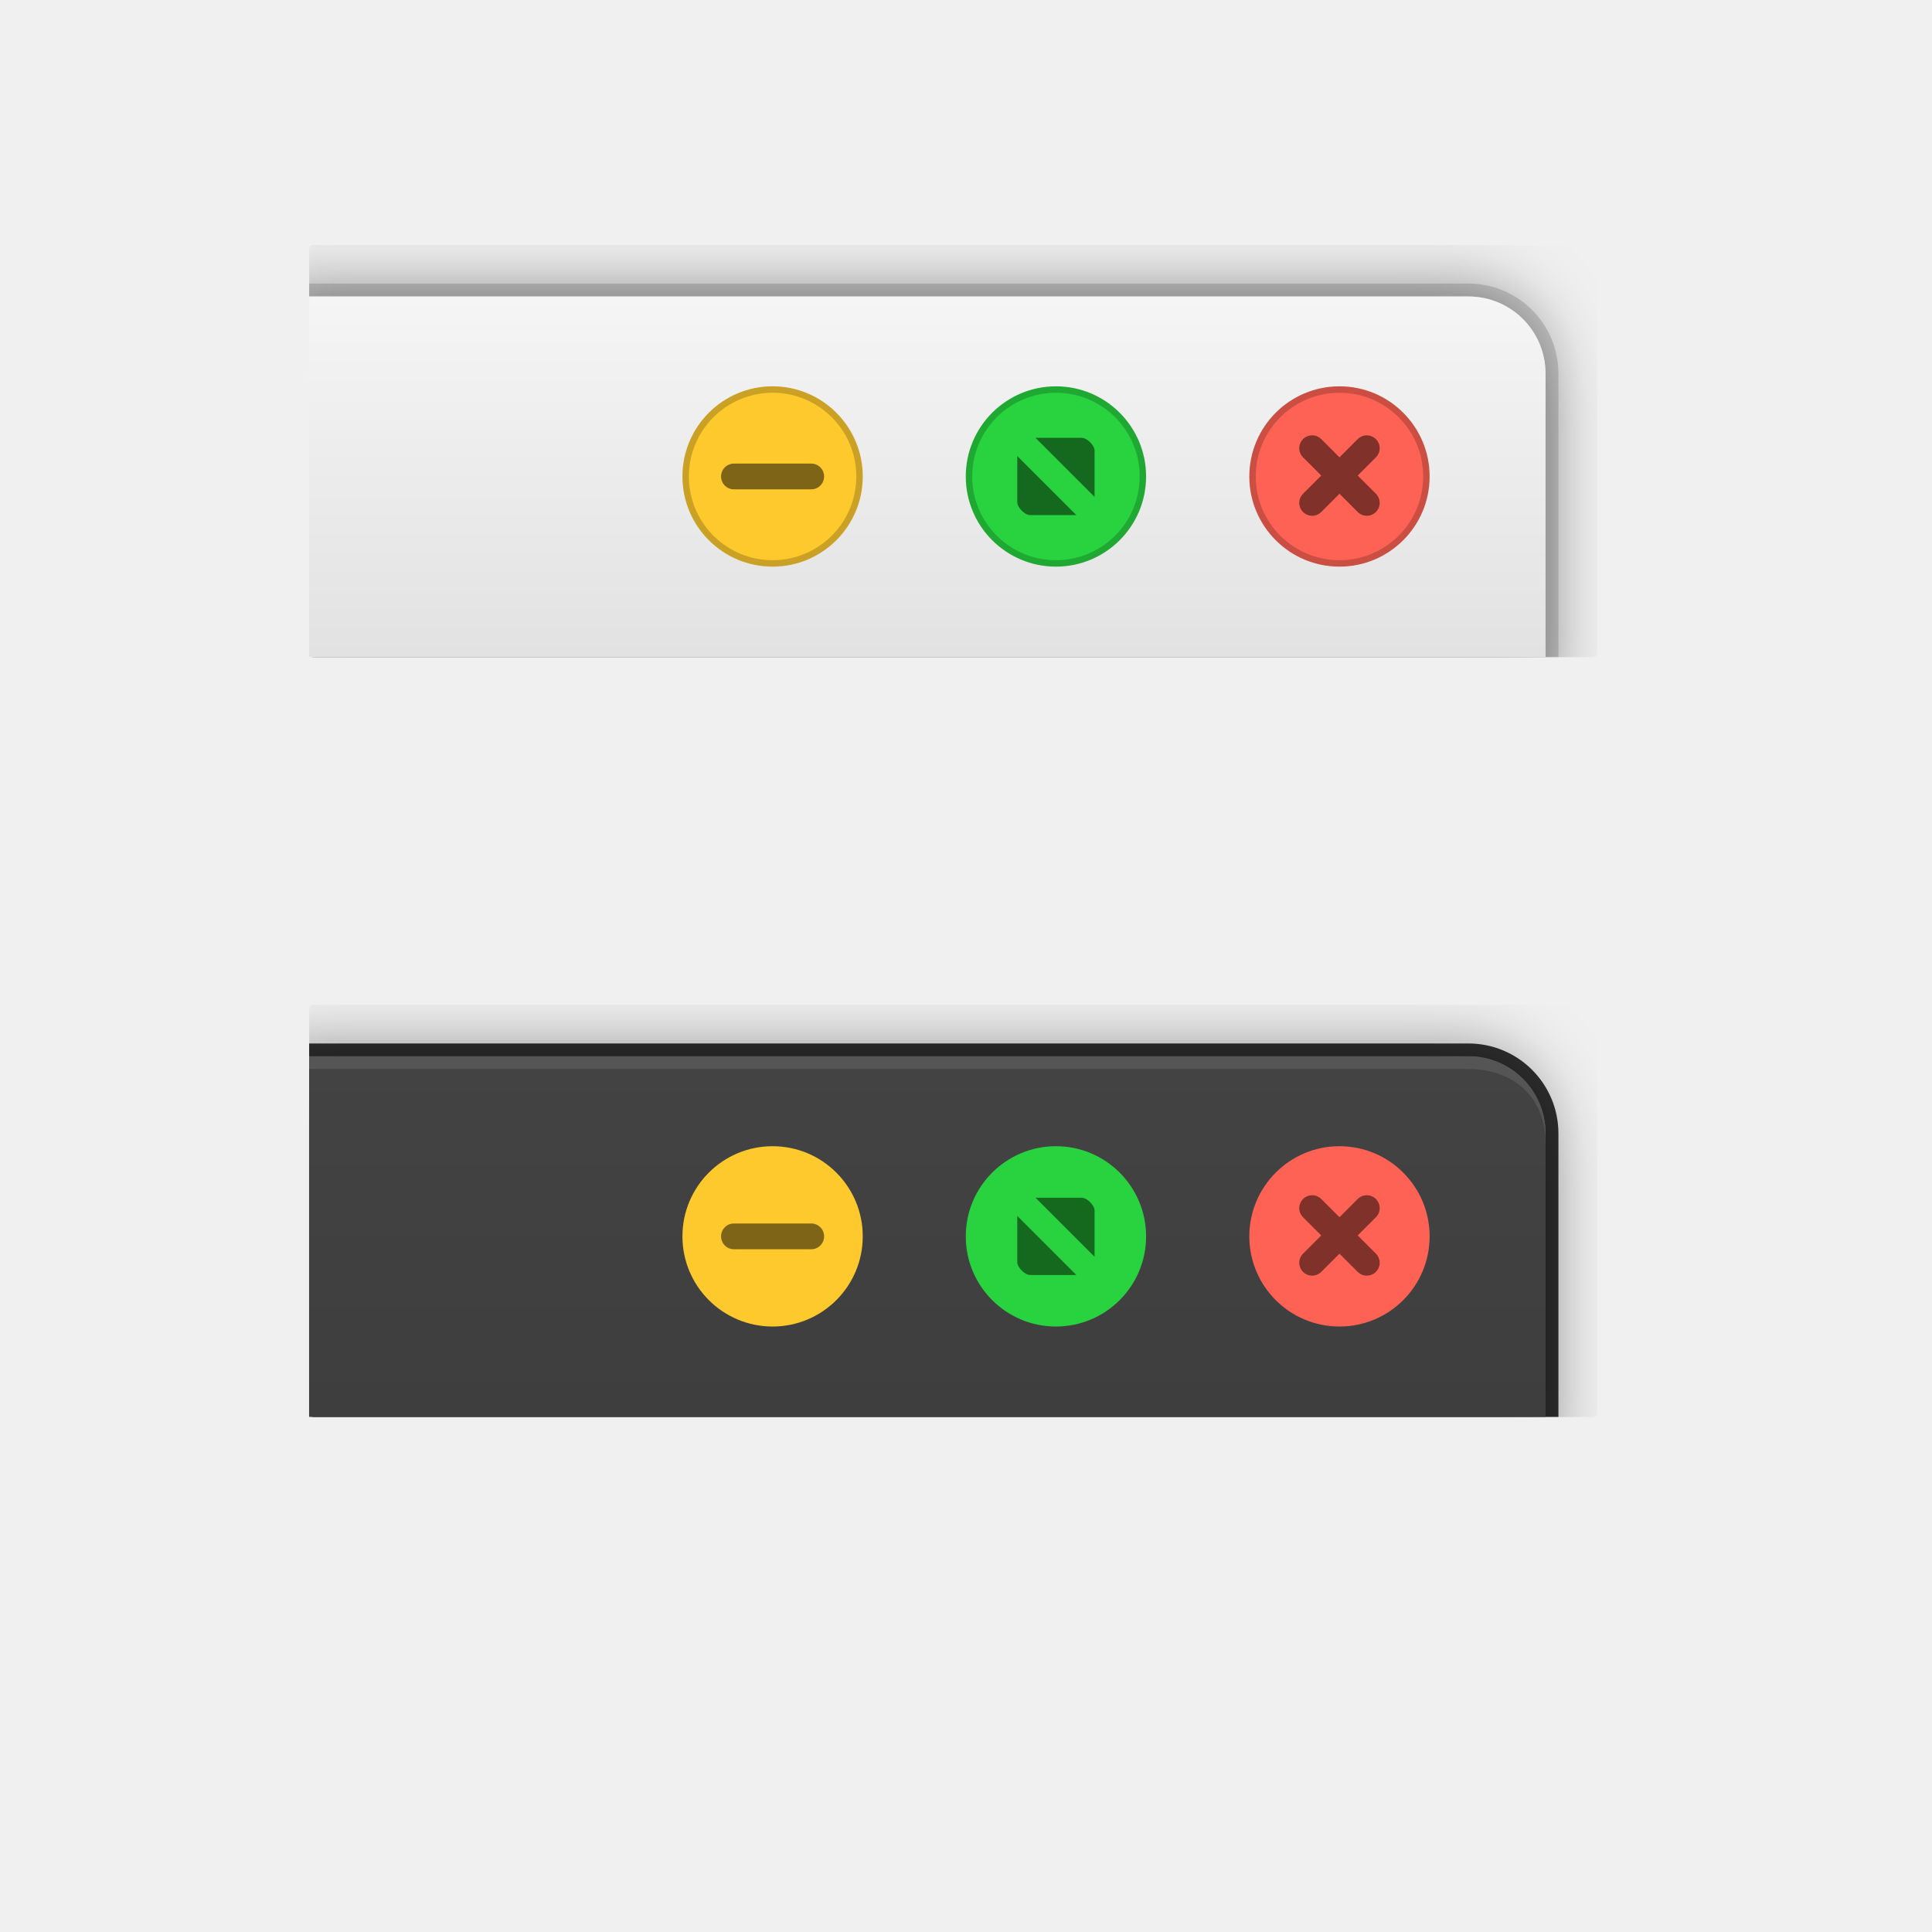
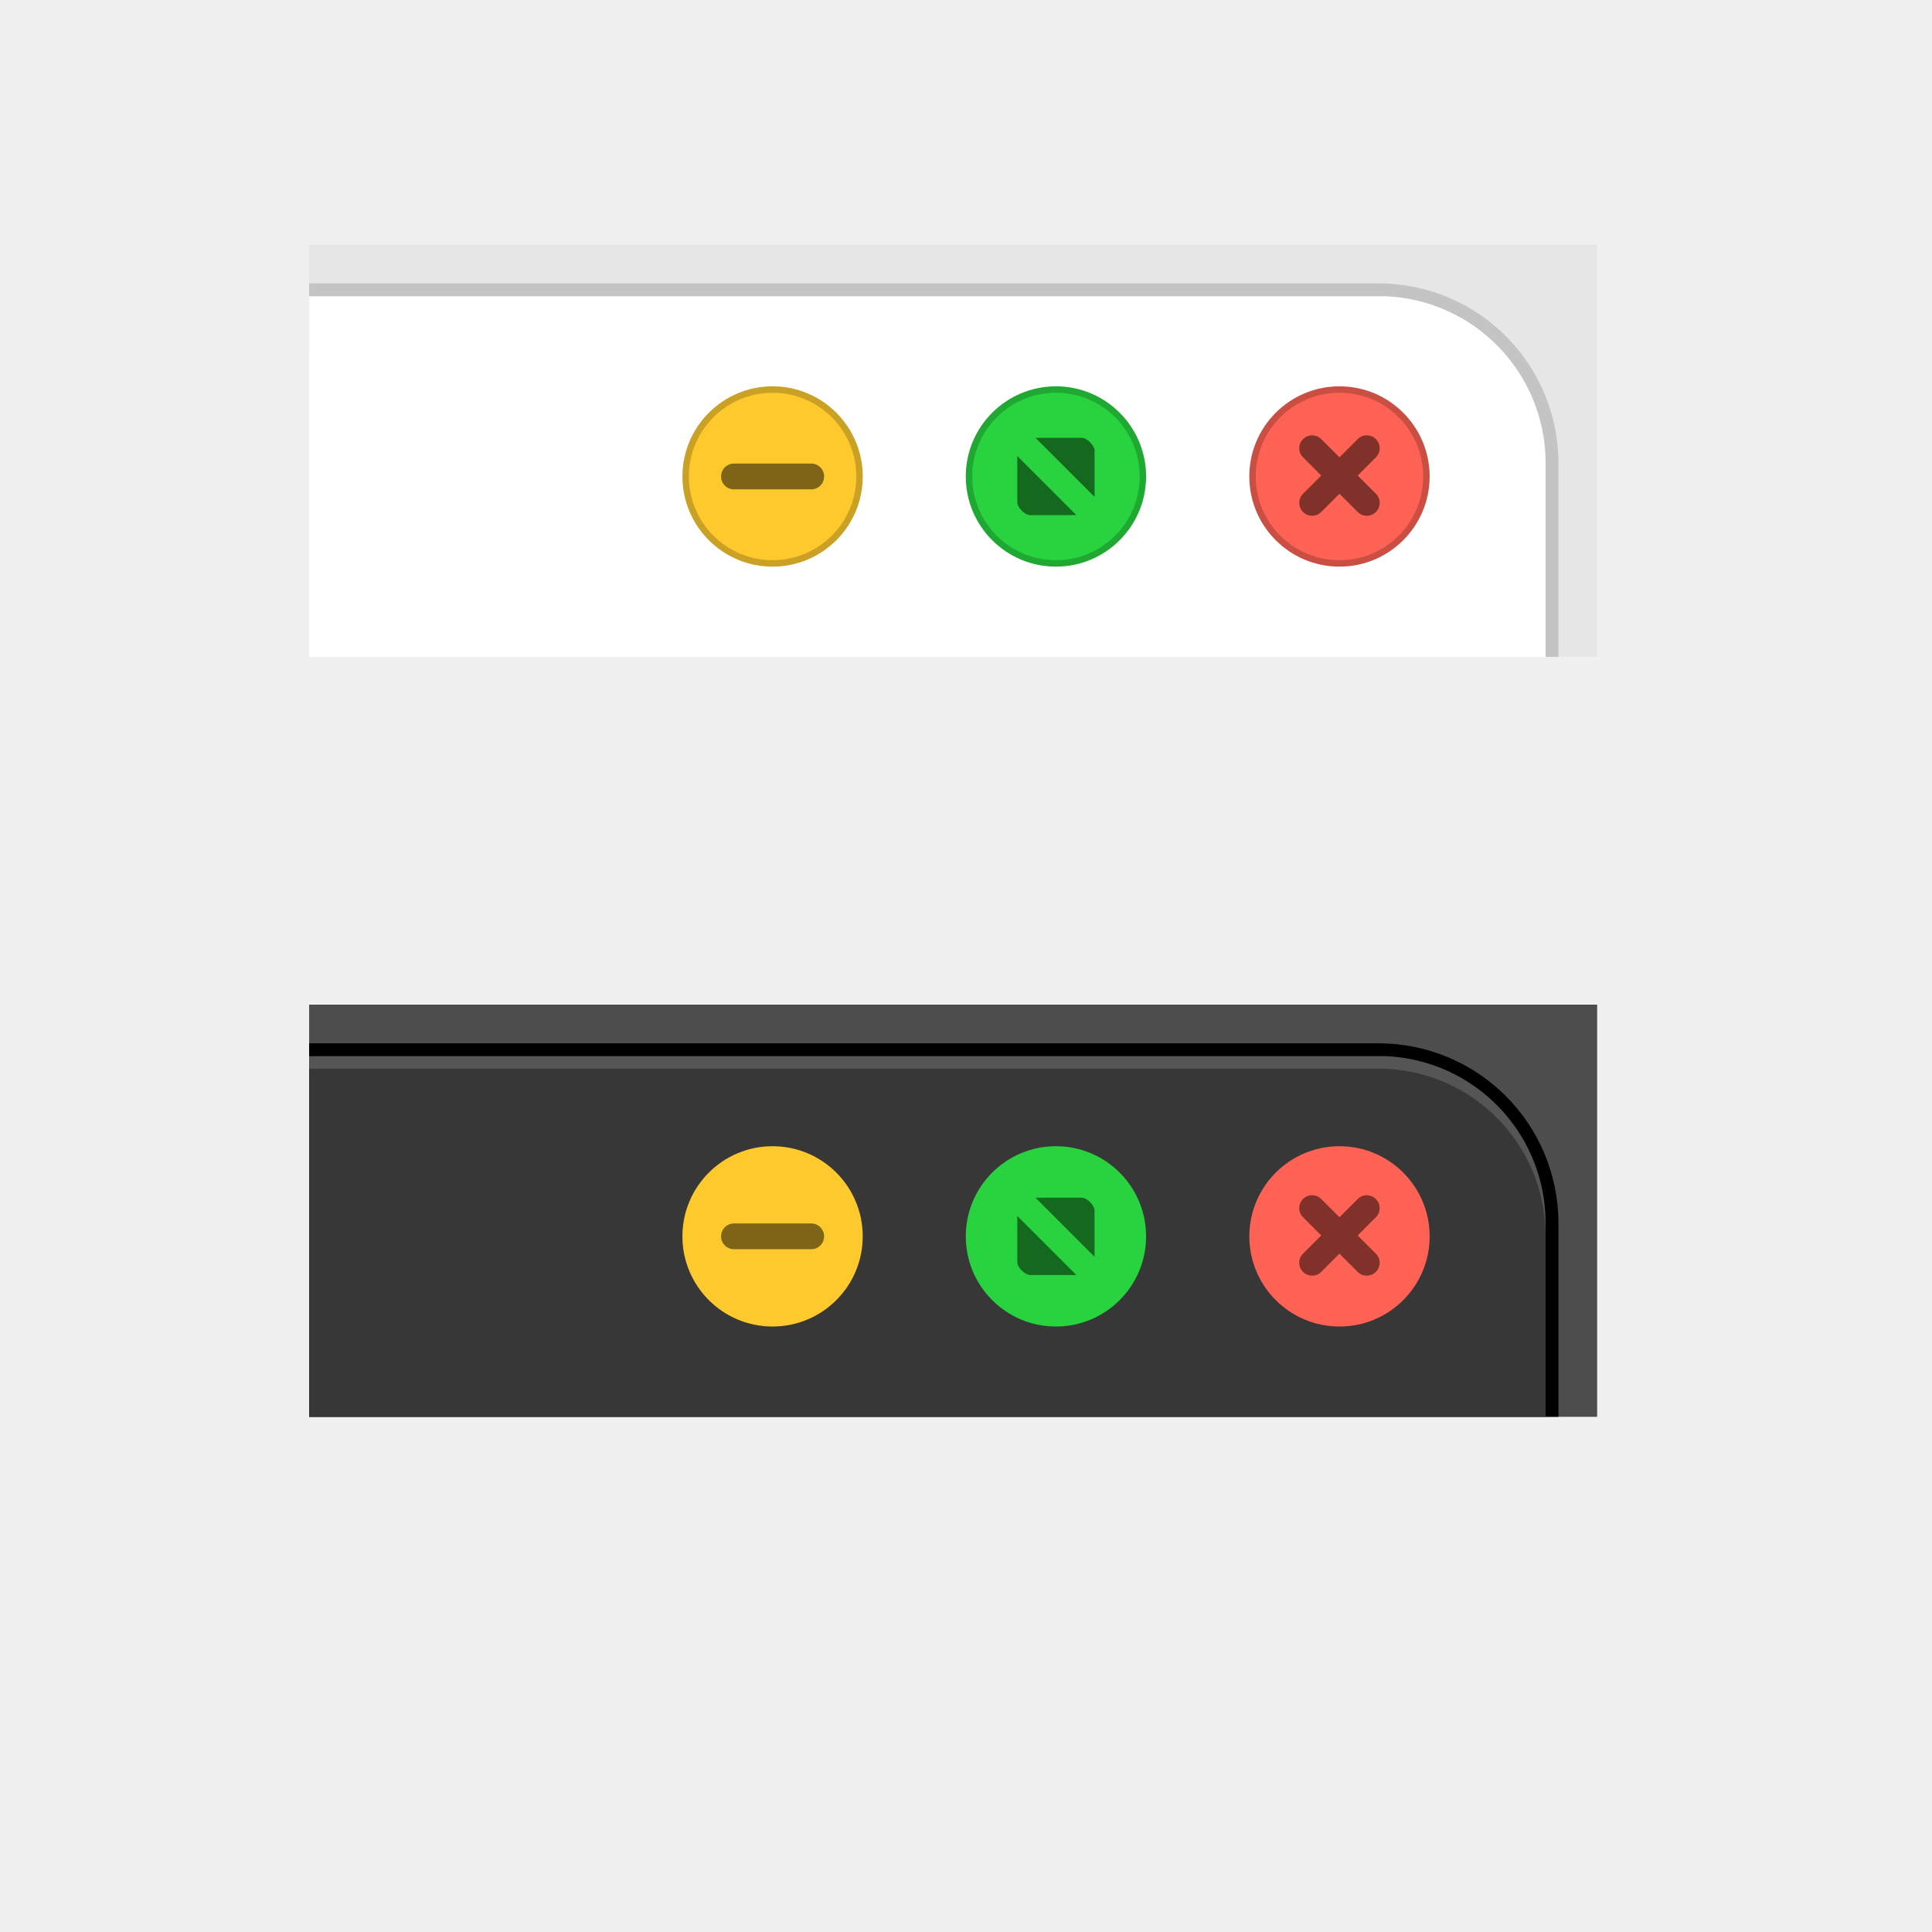
- <svg xmlns="http://www.w3.org/2000/svg" width="150" height="150" version="1.1" viewBox="0 0 39.687 39.688">
-   <defs>
-     <clipPath id="clipPath1084">
-       <rect x="6.35" y="262.34" width="26.458" height="8.467" rx=".087" ry=".078" fill="#ffffff" opacity=".15" style="paint-order:stroke fill markers" />
-     </clipPath>
-     <linearGradient id="linearGradient1094" x1="19.844" x2="19.844" y1="270.81" y2="263.4" gradientUnits="userSpaceOnUse">
-       <stop stop-color="#e2e2e2" offset="0" />
-       <stop stop-color="#f5f5f5" offset="1" />
-     </linearGradient>
-     <filter id="filter1152" x="-.062" y="-.213" width="1.124" height="1.425" color-interpolation-filters="sRGB">
-       <feGaussianBlur stdDeviation="0.656" />
-     </filter>
-     <clipPath id="clipPath1164">
-       <rect x="7.132" y="262.47" width="25.644" height="7.397" rx=".084" ry=".068" fill="#ffffff" opacity=".15" style="paint-order:stroke fill markers" />
-     </clipPath>
-     <linearGradient id="linearGradient1244" x1="19.844" x2="19.844" y1="270.81" y2="263.4" gradientUnits="userSpaceOnUse">
-       <stop stop-color="#3e3e3e" offset="0" />
-       <stop stop-color="#434343" offset="1" />
-     </linearGradient>
-   </defs>
-   <g id="thumbnail-light" transform="translate(0,-257.31)">
-     <path transform="matrix(1.0318,0,0,1.1446,-1.0081,-38.08)" d="m6.35 263.4 23.812-1e-5c0.879 0 1.587 0.708 1.587 1.587v4.233l1e-6 1.587h-25.4l-6e-7 -1.587v-4.233z" clip-path="url(#clipPath1164)" fill="#000000" filter="url(#filter1152)" opacity=".5" style="paint-order:stroke fill markers" />
-     <path d="m6.35 263.4 23.812-1e-5c0.879 0 1.587 0.708 1.587 1.587v4.233l1e-6 1.587h-25.4l-6e-7 -1.587v-4.233z" clip-path="url(#clipPath1084)" fill="#ffffff" opacity=".15" stroke="#000000" stroke-linecap="round" stroke-width=".529" style="paint-order:stroke fill markers" />
-     <path d="m6.35 263.4 23.812-1e-5c0.879 0 1.587 0.708 1.587 1.587v4.233l1e-6 1.587h-25.4l-6e-7 -1.587v-4.233z" fill="url(#linearGradient1094)" style="paint-order:stroke fill markers" />
-     <g id="titlebutton-close-hover" transform="matrix(.26458 0 0 .26458 -52.123 322.3)">
-       <rect x="293" y="-216.64" width="16" height="16" ry="1.6931e-5" opacity="0" stroke-width=".474" style="paint-order:markers stroke fill" />
-       <g transform="translate(294,-215.64)" enable-background="new">
-         <g transform="translate(-5,-1033.4)">
-           <path d="m12 1047.4c3.866 0 7-3.134 7-7s-3.134-7-7-7c-3.866 0-7 3.134-7 7s3.134 7 7 7" fill="#cb4e43" fill-rule="evenodd" />
-           <path d="m12 1046.9c3.59 0 6.5-2.91 6.5-6.5 0-3.59-2.91-6.5-6.5-6.5-3.59 0-6.5 2.91-6.5 6.5 0 3.59 2.91 6.5 6.5 6.5" fill="#fe6254" fill-rule="evenodd" />
-           <path d="m9.172 1037.5c-0.392 0.392-0.392 1.022 0 1.414l1.414 1.414-1.414 1.414c-0.392 0.392-0.392 1.022 0 1.414 0.392 0.392 1.022 0.392 1.414 0l1.414-1.414 1.414 1.414c0.392 0.392 1.022 0.392 1.414 0 0.392-0.392 0.392-1.022 0-1.414l-1.414-1.414 1.414-1.414c0.392-0.392 0.392-1.022 0-1.414-0.392-0.392-1.022-0.392-1.414 0l-1.414 1.414-1.414-1.414c-0.392-0.392-1.022-0.392-1.414 0z" enable-background="new" fill="#000000" opacity=".5" />
+ <svg xmlns="http://www.w3.org/2000/svg" width="150" height="150" version="1.1" viewBox="0 0 39.687 39.688" id="svg120">
+   <defs id="defs21" />
+   <g id="thumbnail-light">
+     <rect id="rect2641" width="26.459" height="8.467" x="6.35" y="5.027" rx="0" ry="0" style="fill:#e6e6e6" />
+     <path id="path2437" d="M 6.35,5.821 V 13.494 H 32.014 V 9.525 c 0,-2.052 -1.652,-3.704 -3.704,-3.704 z" style="opacity:0.15;fill:#000000;stroke-width:0.265" />
+     <path id="path2439" style="fill:#ffffff" d="M 6.351,6.086 6.35,7.673 V 11.906 13.494 H 31.75 V 11.906 9.502 C 31.74,7.658 30.294,6.168 28.469,6.086 Z" />
+     <path id="path2465" style="opacity:0.15;fill:#ffffff;stroke-width:1" d="m 6.35,6.085 v 0.26 h 22.118 c 1.825,0.082 3.271,1.572 3.281,3.416 V 9.501 C 31.739,7.658 30.293,6.167 28.468,6.085 Z" />
+     <g id="titlebutton-close-hover" transform="matrix(0.26458,0,0,0.26458,-52.123,64.99)">
+       <rect x="293" y="-216.64" width="16" height="16" ry="1.6931001e-05" opacity="0" stroke-width="0.474" style="paint-order:markers stroke fill" id="rect29" />
+       <g transform="translate(294,-215.64)" enable-background="new" id="g39">
+         <g transform="translate(-5,-1033.4)" id="g37">
+           <path d="m 12,1047.4 c 3.866,0 7,-3.134 7,-7 0,-3.866 -3.134,-7 -7,-7 -3.866,0 -7,3.134 -7,7 0,3.866 3.134,7 7,7" fill="#cb4e43" fill-rule="evenodd" id="path31" />
+           <path d="m 12,1046.9 c 3.59,0 6.5,-2.91 6.5,-6.5 0,-3.59 -2.91,-6.5 -6.5,-6.5 -3.59,0 -6.5,2.91 -6.5,6.5 0,3.59 2.91,6.5 6.5,6.5" fill="#fe6254" fill-rule="evenodd" id="path33" />
+           <path d="m 9.172,1037.5 c -0.392,0.392 -0.392,1.022 0,1.414 l 1.414,1.414 -1.414,1.414 c -0.392,0.392 -0.392,1.022 0,1.414 0.392,0.392 1.022,0.392 1.414,0 l 1.414,-1.414 1.414,1.414 c 0.392,0.392 1.022,0.392 1.414,0 0.392,-0.392 0.392,-1.022 0,-1.414 l -1.414,-1.414 1.414,-1.414 c 0.392,-0.392 0.392,-1.022 0,-1.414 -0.392,-0.392 -1.022,-0.392 -1.414,0 L 12,1038.914 10.586,1037.5 c -0.392,-0.392 -1.022,-0.392 -1.414,0 z" enable-background="new" fill="#000000" opacity="0.5" id="path35" />
        </g>
      </g>
    </g>
-     <g id="titlebutton-maximize-hover" transform="matrix(.26458 0 0 .26458 -52.656 322.3)">
-       <rect x="273" y="-216.64" width="16" height="16" ry="1.6931e-5" opacity="0" stroke-width=".474" style="paint-order:markers stroke fill" />
-       <g transform="translate(274,-215.64)" enable-background="new">
-         <g transform="translate(-5,-1033.4)">
-           <path d="m12 1047.4c3.866 0 7-3.134 7-7s-3.134-7-7-7c-3.866 0-7 3.134-7 7s3.134 7 7 7" fill="#20a932" fill-rule="evenodd" />
-           <path d="m12 1046.9c3.59 0 6.5-2.91 6.5-6.5 0-3.59-2.91-6.5-6.5-6.5-3.59 0-6.5 2.91-6.5 6.5 0 3.59 2.91 6.5 6.5 6.5" fill="#28d33f" fill-rule="evenodd" />
-           <path d="m10.414 1037.4 4.586 4.586v-3.586c0-0.415-0.585-1-1-1zm-1.414 1.414v3.586c0 0.415 0.585 1 1 1h3.586z" fill="#000000" opacity=".5" />
+     <g id="titlebutton-maximize-hover" transform="matrix(0.26458,0,0,0.26458,-52.656,64.99)">
+       <rect x="273" y="-216.64" width="16" height="16" ry="1.6931001e-05" opacity="0" stroke-width="0.474" style="paint-order:markers stroke fill" id="rect42" />
+       <g transform="translate(274,-215.64)" enable-background="new" id="g52">
+         <g transform="translate(-5,-1033.4)" id="g50">
+           <path d="m 12,1047.4 c 3.866,0 7,-3.134 7,-7 0,-3.866 -3.134,-7 -7,-7 -3.866,0 -7,3.134 -7,7 0,3.866 3.134,7 7,7" fill="#20a932" fill-rule="evenodd" id="path44" />
+           <path d="m 12,1046.9 c 3.59,0 6.5,-2.91 6.5,-6.5 0,-3.59 -2.91,-6.5 -6.5,-6.5 -3.59,0 -6.5,2.91 -6.5,6.5 0,3.59 2.91,6.5 6.5,6.5" fill="#28d33f" fill-rule="evenodd" id="path46" />
+           <path d="m 10.414,1037.4 4.586,4.586 V 1038.4 c 0,-0.415 -0.585,-1 -1,-1 z m -1.414,1.414 v 3.586 c 0,0.415 0.585,1 1,1 h 3.586 z" fill="#000000" opacity="0.5" id="path48" />
        </g>
      </g>
    </g>
-     <g id="titlebutton-minimize-hover" transform="matrix(.26458 0 0 .26458 -53.185 322.3)">
-       <rect x="253" y="-216.64" width="16" height="16" ry="1.6931e-5" opacity="0" stroke-width=".474" style="paint-order:markers stroke fill" />
-       <g transform="translate(254,-215.64)" enable-background="new">
-         <g transform="translate(-5,-1033.4)">
-           <path d="m12 1047.4c3.866 0 7-3.134 7-7s-3.134-7-7-7c-3.866 0-7 3.134-7 7s3.134 7 7 7" fill="#caa124" fill-rule="evenodd" />
-           <path d="m12 1046.9c3.59 0 6.5-2.91 6.5-6.5 0-3.59-2.91-6.5-6.5-6.5-3.59 0-6.5 2.91-6.5 6.5 0 3.59 2.91 6.5 6.5 6.5" fill="#fdc92d" fill-rule="evenodd" />
-           <rect x="8" y="1039.4" width="8" height="2" ry="1" fill="#000000" opacity=".5" />
+     <g id="titlebutton-minimize-hover" transform="matrix(0.26458,0,0,0.26458,-53.185,64.99)">
+       <rect x="253" y="-216.64" width="16" height="16" ry="1.6931001e-05" opacity="0" stroke-width="0.474" style="paint-order:markers stroke fill" id="rect55" />
+       <g transform="translate(254,-215.64)" enable-background="new" id="g65">
+         <g transform="translate(-5,-1033.4)" id="g63">
+           <path d="m 12,1047.4 c 3.866,0 7,-3.134 7,-7 0,-3.866 -3.134,-7 -7,-7 -3.866,0 -7,3.134 -7,7 0,3.866 3.134,7 7,7" fill="#caa124" fill-rule="evenodd" id="path57" />
+           <path d="m 12,1046.9 c 3.59,0 6.5,-2.91 6.5,-6.5 0,-3.59 -2.91,-6.5 -6.5,-6.5 -3.59,0 -6.5,2.91 -6.5,6.5 0,3.59 2.91,6.5 6.5,6.5" fill="#fdc92d" fill-rule="evenodd" id="path59" />
+           <rect x="8" y="1039.4" width="8" height="2" ry="1" fill="#000000" opacity="0.5" id="rect61" />
        </g>
      </g>
    </g>
  </g>
-   <g id="thumbnail-dark" transform="translate(0,-241.7)">
-     <path transform="matrix(1.0318,0,0,1.1446,-1.0081,-38.08)" d="m6.35 263.4 23.812-1e-5c0.879 0 1.587 0.708 1.587 1.587v4.233l1e-6 1.587h-25.4l-6e-7 -1.587v-4.233z" clip-path="url(#clipPath1164)" fill="#000000" filter="url(#filter1152)" opacity=".5" style="paint-order:stroke fill markers" />
-     <path d="m6.35 263.4 23.812-1e-5c0.879 0 1.587 0.708 1.587 1.587v4.233l1e-6 1.587h-25.4l-6e-7 -1.587v-4.233z" clip-path="url(#clipPath1084)" fill="#424242" opacity=".8" stroke="#000000" stroke-linecap="round" stroke-width=".529" style="paint-order:stroke fill markers" />
-     <path d="m6.35 263.4 23.812-1e-5c0.879 0 1.587 0.708 1.587 1.587v4.233l1e-6 1.587h-25.4l-6e-7 -1.587v-4.233z" fill="url(#linearGradient1244)" style="paint-order:stroke fill markers" />
-     <g transform="matrix(.26458 0 0 .26458 -52.123 322.3)">
-       <rect x="293" y="-216.64" width="16" height="16" ry="1.6931e-5" opacity="0" stroke-width=".474" style="paint-order:markers stroke fill" />
-       <g transform="translate(294,-215.64)" enable-background="new">
-         <g transform="translate(-5,-1033.4)">
-           <path d="m12 1047.4c3.866 0 7-3.134 7-7s-3.134-7-7-7c-3.866 0-7 3.134-7 7s3.134 7 7 7" fill="#fe6254" fill-rule="evenodd" />
-           <path d="m12 1046.9c3.59 0 6.5-2.91 6.5-6.5 0-3.59-2.91-6.5-6.5-6.5-3.59 0-6.5 2.91-6.5 6.5 0 3.59 2.91 6.5 6.5 6.5" fill="#fe6254" fill-rule="evenodd" />
-           <path d="m9.172 1037.5c-0.392 0.392-0.392 1.022 0 1.414l1.414 1.414-1.414 1.414c-0.392 0.392-0.392 1.022 0 1.414 0.392 0.392 1.022 0.392 1.414 0l1.414-1.414 1.414 1.414c0.392 0.392 1.022 0.392 1.414 0 0.392-0.392 0.392-1.022 0-1.414l-1.414-1.414 1.414-1.414c0.392-0.392 0.392-1.022 0-1.414-0.392-0.392-1.022-0.392-1.414 0l-1.414 1.414-1.414-1.414c-0.392-0.392-1.022-0.392-1.414 0z" enable-background="new" fill="#000000" opacity=".5" />
+   <g id="thumbnail-dark">
+     <rect id="rect3101" width="26.459" height="8.467" x="6.35" y="20.638" rx="0" ry="0" style="fill:#4d4d4d" />
+     <path id="rect1788" d="m 6.35,21.432 v 7.673 H 32.014 v -3.969 c 0,-2.052 -1.652,-3.704 -3.704,-3.704 z" style="fill:#000000;stroke-width:0.265" />
+     <path id="path73" style="fill:#373737" d="m 6.351,21.697 -5.167e-4,1.587 v 4.233 1.588 H 31.75 v -1.588 -2.405 c -0.01,-1.844 -1.456,-3.334 -3.281,-3.416 z" />
+     <path d="m 27.516,27.25 c 1.023,0 1.852,-0.829 1.852,-1.852 0,-1.023 -0.829,-1.852 -1.852,-1.852 -1.023,0 -1.852,0.829 -1.852,1.852 0,1.023 0.829,1.852 1.852,1.852" fill="#fe6254" fill-rule="evenodd" id="path77" style="stroke-width:0.265" />
+     <path d="m 26.767,24.631 c -0.104,0.104 -0.104,0.271 0,0.374 l 0.374,0.374 -0.374,0.374 c -0.104,0.104 -0.104,0.271 0,0.374 0.104,0.104 0.271,0.104 0.374,0 l 0.374,-0.374 0.374,0.374 c 0.104,0.104 0.271,0.104 0.374,0 0.104,-0.104 0.104,-0.271 0,-0.374 l -0.374,-0.374 0.374,-0.374 c 0.104,-0.104 0.104,-0.271 0,-0.374 -0.104,-0.104 -0.271,-0.104 -0.374,0 L 27.516,25.005 27.141,24.631 c -0.104,-0.104 -0.271,-0.104 -0.374,0 z" enable-background="new" fill="#000000" opacity="0.5" id="path81" style="stroke-width:0.265" />
+     <path d="m 21.691,27.25 c 1.023,0 1.852,-0.829 1.852,-1.852 0,-1.023 -0.829,-1.852 -1.852,-1.852 -1.023,0 -1.852,0.829 -1.852,1.852 0,1.023 0.829,1.852 1.852,1.852" fill="#28d33f" fill-rule="evenodd" id="path91" style="stroke-width:0.265" />
+     <path d="m 21.271,24.604 1.213,1.213 v -0.949 c 0,-0.11 -0.155,-0.265 -0.265,-0.265 z m -0.374,0.374 v 0.949 c 0,0.11 0.155,0.265 0.265,0.265 h 0.949 z" fill="#000000" opacity="0.5" id="path95" style="stroke-width:0.265" />
+     <path d="m 15.87,27.25 c 1.023,0 1.852,-0.829 1.852,-1.852 0,-1.023 -0.829,-1.852 -1.852,-1.852 -1.023,0 -1.852,0.829 -1.852,1.852 0,1.023 0.829,1.852 1.852,1.852" fill="#fdc92d" fill-rule="evenodd" id="path105" style="stroke-width:0.265" />
+     <rect x="14.812" y="25.133" width="2.117" height="0.529" ry="0.265" fill="#000000" opacity="0.5" id="rect109" style="stroke-width:0.265" />
+     <path id="path2212" style="opacity:0.15;fill:#ffffff;stroke-width:1" d="m 6.35,21.696 v 0.26 h 22.118 c 1.825,0.082 3.271,1.572 3.281,3.416 V 25.112 C 31.739,23.268 30.293,21.778 28.468,21.696 Z" />
+   </g>
+   <g id="thumbnail-dark-nord">
+     <rect id="rect3458" width="26.459" height="8.467" x="46.302" y="20.638" rx="0" ry="0" style="fill:#414958;fill-opacity:1" />
+     <path id="path3460" d="m 46.302,21.432 v 7.673 h 25.665 v -3.969 c 0,-2.052 -1.652,-3.704 -3.704,-3.704 z" style="fill:#000000;stroke-width:0.265" />
+     <path id="path3462" style="fill:#2e3440;fill-opacity:1" d="m 46.303,21.697 -5.16e-4,1.587 v 4.233 1.588 h 25.4 v -1.588 -2.405 c -0.01,-1.844 -1.456,-3.334 -3.281,-3.416 z" />
+     <g transform="matrix(0.2645867,0,0,0.2645867,-13.22983,80.6031)" style="display:inline" id="titlebutton-minimize-hover-dark">
+       <rect ry="1.6930764e-05" y="-216.638" x="253" height="16" width="16" id="rect1573-3-4" style="opacity:0;fill:#000000;fill-opacity:1;stroke:none;stroke-width:0.474;stroke-linejoin:miter;stroke-miterlimit:4;stroke-dasharray:none;stroke-opacity:1;paint-order:markers stroke fill" />
+       <g transform="translate(254,-215.6378)" id="titlebutton-minimize-hover-1-7-8" style="enable-background:new">
+         <g transform="translate(-5,-1033.362)" id="g8-9-45-1">
+           <path style="fill:#e6c075;fill-opacity:1;fill-rule:evenodd;stroke:none" d="m 12,1047.362 c 3.866,0 7,-3.134 7,-7 0,-3.866 -3.134,-7 -7,-7 -3.866,0 -7,3.134 -7,7 0,3.866 3.134,7 7,7" id="path2-31-2-2" />
+           <rect style="opacity:0.5;fill:#000000;fill-opacity:1;stroke:none;stroke-width:2;stroke-linecap:round;stroke-linejoin:round;stroke-miterlimit:4;stroke-dasharray:none;stroke-opacity:1" width="8" height="2" x="8" y="1039.36" ry="1" id="rect6-5-8" />
        </g>
      </g>
    </g>
-     <g transform="matrix(.26458 0 0 .26458 -52.656 322.3)">
-       <rect x="273" y="-216.64" width="16" height="16" ry="1.6931e-5" opacity="0" stroke-width=".474" style="paint-order:markers stroke fill" />
-       <g transform="translate(274,-215.64)" enable-background="new">
-         <g transform="translate(-5,-1033.4)">
-           <path d="m12 1047.4c3.866 0 7-3.134 7-7s-3.134-7-7-7c-3.866 0-7 3.134-7 7s3.134 7 7 7" fill="#28d33f" fill-rule="evenodd" />
-           <path d="m12 1046.9c3.59 0 6.5-2.91 6.5-6.5 0-3.59-2.91-6.5-6.5-6.5-3.59 0-6.5 2.91-6.5 6.5 0 3.59 2.91 6.5 6.5 6.5" fill="#28d33f" fill-rule="evenodd" />
-           <path d="m10.414 1037.4 4.586 4.586v-3.586c0-0.415-0.585-1-1-1zm-1.414 1.414v3.586c0 0.415 0.585 1 1 1h3.586z" fill="#000000" opacity=".5" />
+     <path id="path3476" style="opacity:0.15;fill:#ffffff;stroke-width:1" d="m 46.302,21.696 v 0.26 h 22.118 c 1.825,0.082 3.271,1.572 3.281,3.416 v -0.26 c -0.01,-1.844 -1.456,-3.334 -3.281,-3.416 z" />
+     <g transform="matrix(0.2645867,0,0,0.2645867,-12.17149,80.6031)" style="display:inline" id="titlebutton-close-hover-dark">
+       <rect ry="1.6930764e-05" y="-216.638" x="293" height="16" width="16" id="rect1577-8-3" style="opacity:0;fill:#000000;fill-opacity:1;stroke:none;stroke-width:0.474;stroke-linejoin:miter;stroke-miterlimit:4;stroke-dasharray:none;stroke-opacity:1;paint-order:markers stroke fill" />
+       <g transform="translate(294,-215.6378)" id="titlebutton-close-hover-1-4-0" style="enable-background:new">
+         <g transform="translate(-5,-1033.362)" id="g8-5-3">
+           <path style="fill:#bf5f69;fill-opacity:1;fill-rule:evenodd;stroke:none" d="m 12,1047.362 c 3.866,0 7,-3.134 7,-7 0,-3.866 -3.134,-7 -7,-7 -3.866,0 -7,3.134 -7,7 0,3.866 3.134,7 7,7" id="path2-62-0-0" />
+           <path style="opacity:0.5;fill:#000000;fill-opacity:1;stroke:none;stroke-width:2;stroke-linecap:round;stroke-linejoin:round;stroke-miterlimit:4;stroke-dasharray:none;stroke-opacity:1;enable-background:new" d="m 9.172,1037.534 c -0.392,0.392 -0.392,1.022 0,1.414 l 1.414,1.414 -1.414,1.414 c -0.392,0.392 -0.392,1.022 0,1.414 0.392,0.392 1.022,0.392 1.414,0 L 12,1041.776 l 1.414,1.414 c 0.392,0.392 1.022,0.392 1.414,0 0.392,-0.392 0.392,-1.022 0,-1.414 l -1.414,-1.414 1.414,-1.414 c 0.392,-0.392 0.392,-1.022 0,-1.414 -0.392,-0.392 -1.022,-0.392 -1.414,0 L 12,1038.948 l -1.414,-1.414 c -0.392,-0.392 -1.022,-0.392 -1.414,0 z" id="path6-36-9" />
        </g>
      </g>
    </g>
-     <g transform="matrix(.26458 0 0 .26458 -53.185 322.3)">
-       <rect x="253" y="-216.64" width="16" height="16" ry="1.6931e-5" opacity="0" stroke-width=".474" style="paint-order:markers stroke fill" />
-       <g transform="translate(254,-215.64)" enable-background="new">
-         <g transform="translate(-5,-1033.4)">
-           <path d="m12 1047.4c3.866 0 7-3.134 7-7s-3.134-7-7-7c-3.866 0-7 3.134-7 7s3.134 7 7 7" fill="#fdc92d" fill-rule="evenodd" />
-           <path d="m12 1046.9c3.59 0 6.5-2.91 6.5-6.5 0-3.59-2.91-6.5-6.5-6.5-3.59 0-6.5 2.91-6.5 6.5 0 3.59 2.91 6.5 6.5 6.5" fill="#fdc92d" fill-rule="evenodd" />
-           <rect x="8" y="1039.4" width="8" height="2" ry="1" fill="#000000" opacity=".5" />
+     <g transform="matrix(0.2645867,0,0,0.2645867,-12.70066,80.6031)" style="display:inline" id="titlebutton-maximize-hover-dark">
+       <rect style="opacity:0;fill:#000000;fill-opacity:1;stroke:none;stroke-width:0.474;stroke-linejoin:miter;stroke-miterlimit:4;stroke-dasharray:none;stroke-opacity:1;paint-order:markers stroke fill" id="rect1575-0-9" width="16" height="16" x="273" y="-216.638" ry="1.6930764e-05" />
+       <g transform="translate(274,-215.6378)" id="titlebutton-maximize-hover-1-6-4" style="enable-background:new">
+         <g transform="translate(-5,-1033.362)" id="g8-8-1-6">
+           <path style="fill:#9cb983;fill-opacity:1;fill-rule:evenodd;stroke:none" d="m 12,1047.362 c 3.866,0 7,-3.134 7,-7 0,-3.866 -3.134,-7 -7,-7 -3.866,0 -7,3.134 -7,7 0,3.866 3.134,7 7,7" id="path2-7-5-9" />
+           <path style="opacity:0.5;fill:#000000;fill-opacity:1;stroke:none;stroke-width:2;stroke-linecap:round;stroke-linejoin:round;stroke-miterlimit:4;stroke-dasharray:none;stroke-opacity:1" d="M 10.414,1037.362 15,1041.948 v -3.586 c 0,-0.415 -0.585,-1 -1,-1 z M 9,1038.776 v 3.586 c 0,0.415 0.585,1 1,1 h 3.586 z" id="path6-0-54-2" />
        </g>
      </g>
    </g>
-     <path transform="matrix(.26458 0 0 .26458 0 241.7)" d="m24 82v1h90c3.611 0 6 2.264 6 5.785v-0.785c0-3.324-2.676-6-6-6h-90z" fill="#ffffff" opacity=".1" style="paint-order:stroke fill markers" />
+   </g>
+   <g id="thumbnail-light-nord">
+     <rect id="rect3406" width="26.459" height="8.467" x="46.302" y="5.027" rx="0" ry="0" style="fill:#e2e5e9;fill-opacity:1" />
+     <path id="path3408" d="M 46.302,5.821 V 13.494 H 71.967 V 9.525 c 0,-2.052 -1.652,-3.704 -3.704,-3.704 z" style="opacity:0.15;fill:#000000;stroke-width:0.265" />
+     <path id="path3410" style="fill:#ffffff" d="m 46.303,6.086 -5.17e-4,1.587 V 11.906 13.494 H 71.702 V 11.906 9.502 C 71.692,7.658 70.246,6.168 68.421,6.086 Z" />
+     <path id="path3412" style="opacity:0.15;fill:#ffffff;stroke-width:1" d="m 46.302,6.085 v 0.26 h 22.118 c 1.825,0.082 3.271,1.572 3.281,3.416 V 9.501 C 71.691,7.658 70.245,6.167 68.42,6.085 Z" />
+     <g transform="matrix(0.2645867,0,0,0.2645867,-12.17149,64.99249)" id="g4629">
+       <rect ry="1.6930764e-05" y="-216.638" x="293" height="16" width="16" id="rect1577-8" style="opacity:0;fill:#000000;fill-opacity:1;stroke:none;stroke-width:0.474;stroke-linejoin:miter;stroke-miterlimit:4;stroke-dasharray:none;stroke-opacity:1;paint-order:markers stroke fill" />
+       <g transform="translate(294,-215.6378)" id="titlebutton-close-hover-1-4" style="enable-background:new">
+         <g transform="translate(-5,-1033.362)" id="g8-5">
+           <path style="fill:#9d585e;fill-opacity:1;fill-rule:evenodd;stroke:none" d="m 12,1047.362 c 3.866,0 7,-3.134 7,-7 0,-3.866 -3.134,-7 -7,-7 -3.866,0 -7,3.134 -7,7 0,3.866 3.134,7 7,7" id="path2-62-0" />
+           <path style="fill:#c46e76;fill-opacity:1;fill-rule:evenodd;stroke:none" d="m 12,1046.862 c 3.59,0 6.5,-2.91 6.5,-6.5 0,-3.59 -2.91,-6.5 -6.5,-6.5 -3.59,0 -6.5,2.91 -6.5,6.5 0,3.59 2.91,6.5 6.5,6.5" id="path4-9" />
+           <path style="opacity:0.5;fill:#000000;fill-opacity:1;stroke:none;stroke-width:2;stroke-linecap:round;stroke-linejoin:round;stroke-miterlimit:4;stroke-dasharray:none;stroke-opacity:1;enable-background:new" d="m 9.172,1037.534 c -0.392,0.392 -0.392,1.022 0,1.414 l 1.414,1.414 -1.414,1.414 c -0.392,0.392 -0.392,1.022 0,1.414 0.392,0.392 1.022,0.392 1.414,0 L 12,1041.776 l 1.414,1.414 c 0.392,0.392 1.022,0.392 1.414,0 0.392,-0.392 0.392,-1.022 0,-1.414 l -1.414,-1.414 1.414,-1.414 c 0.392,-0.392 0.392,-1.022 0,-1.414 -0.392,-0.392 -1.022,-0.392 -1.414,0 L 12,1038.948 l -1.414,-1.414 c -0.392,-0.392 -1.022,-0.392 -1.414,0 z" id="path6-36" />
+         </g>
+       </g>
+     </g>
+     <g transform="matrix(0.2645867,0,0,0.2645867,-12.70066,64.99249)" id="g4637">
+       <rect style="opacity:0;fill:#000000;fill-opacity:1;stroke:none;stroke-width:0.474;stroke-linejoin:miter;stroke-miterlimit:4;stroke-dasharray:none;stroke-opacity:1;paint-order:markers stroke fill" id="rect1575-0" width="16" height="16" x="273" y="-216.638" ry="1.6930764e-05" />
+       <g transform="translate(274,-215.6378)" id="titlebutton-maximize-hover-1-6" style="enable-background:new">
+         <g transform="translate(-5,-1033.362)" id="g8-8-1">
+           <path style="fill:#829870;fill-opacity:1;fill-rule:evenodd;stroke:none" d="m 12,1047.362 c 3.866,0 7,-3.134 7,-7 0,-3.866 -3.134,-7 -7,-7 -3.866,0 -7,3.134 -7,7 0,3.866 3.134,7 7,7" id="path2-7-5" />
+           <path style="opacity:1;fill:#a3be8c;fill-opacity:1;fill-rule:evenodd;stroke:none" d="m 12,1046.862 c 3.59,0 6.5,-2.91 6.5,-6.5 0,-3.59 -2.91,-6.5 -6.5,-6.5 -3.59,0 -6.5,2.91 -6.5,6.5 0,3.59 2.91,6.5 6.5,6.5" id="path4-92" />
+           <path style="opacity:0.5;fill:#000000;fill-opacity:1;stroke:none;stroke-width:2;stroke-linecap:round;stroke-linejoin:round;stroke-miterlimit:4;stroke-dasharray:none;stroke-opacity:1" d="M 10.414,1037.362 15,1041.948 v -3.586 c 0,-0.415 -0.585,-1 -1,-1 z M 9,1038.776 v 3.586 c 0,0.415 0.585,1 1,1 h 3.586 z" id="path6-0-54" />
+         </g>
+       </g>
+     </g>
+     <g transform="matrix(0.2645867,0,0,0.2645867,-13.22983,64.99308)" id="g4645">
+       <rect ry="1.6930764e-05" y="-216.638" x="253" height="16" width="16" id="rect1573-3" style="opacity:0;fill:#000000;fill-opacity:1;stroke:none;stroke-width:0.474;stroke-linejoin:miter;stroke-miterlimit:4;stroke-dasharray:none;stroke-opacity:1;paint-order:markers stroke fill" />
+       <g transform="translate(254,-215.6378)" id="titlebutton-minimize-hover-1-7" style="enable-background:new">
+         <g transform="translate(-5,-1033.362)" id="g8-9-45">
+           <path style="fill:#bca26f;fill-opacity:1;fill-rule:evenodd;stroke:none" d="m 12,1047.362 c 3.866,0 7,-3.134 7,-7 0,-3.866 -3.134,-7 -7,-7 -3.866,0 -7,3.134 -7,7 0,3.866 3.134,7 7,7" id="path2-31-2" />
+           <path style="opacity:1;fill:#ebcb8b;fill-opacity:1;fill-rule:evenodd;stroke:none" d="m 12,1046.862 c 3.59,0 6.5,-2.91 6.5,-6.5 0,-3.59 -2.91,-6.5 -6.5,-6.5 -3.59,0 -6.5,2.91 -6.5,6.5 0,3.59 2.91,6.5 6.5,6.5" id="path4-94" />
+           <rect style="opacity:0.5;fill:#000000;fill-opacity:1;stroke:none;stroke-width:2;stroke-linecap:round;stroke-linejoin:round;stroke-miterlimit:4;stroke-dasharray:none;stroke-opacity:1" width="8" height="2" x="8" y="1039.36" ry="1" id="rect6-5" />
+         </g>
+       </g>
+     </g>
  </g>
</svg>
